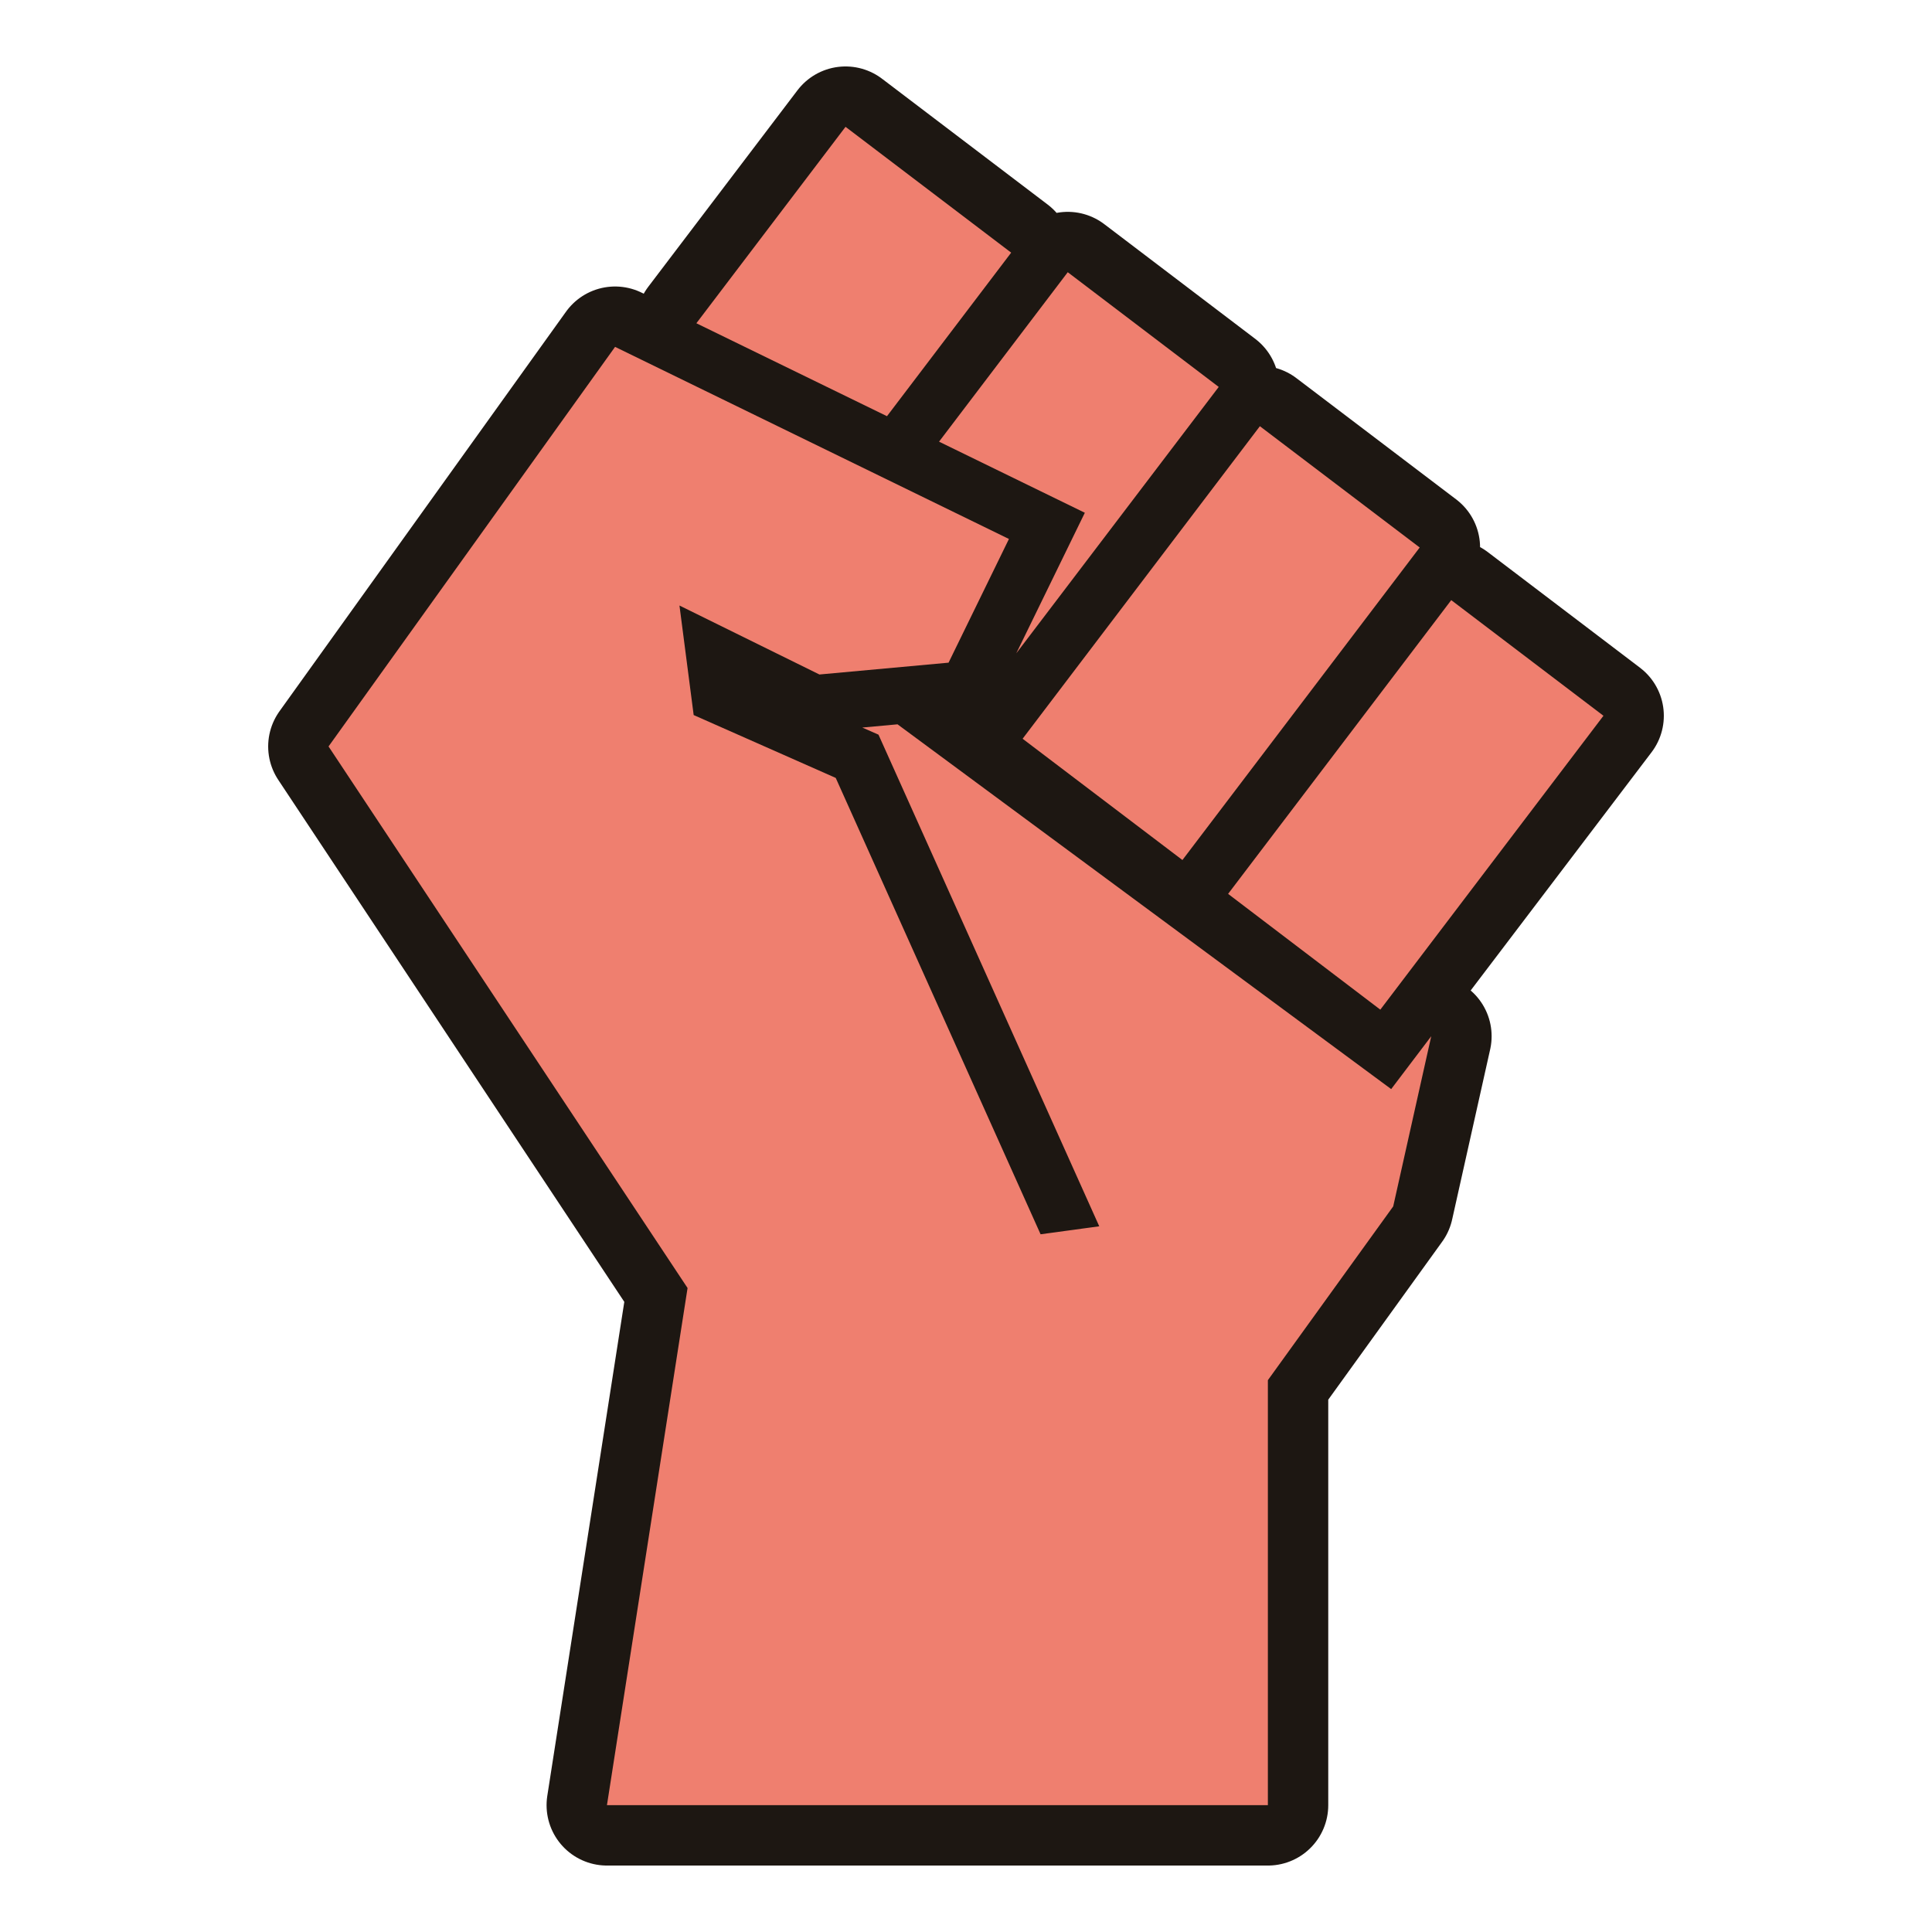
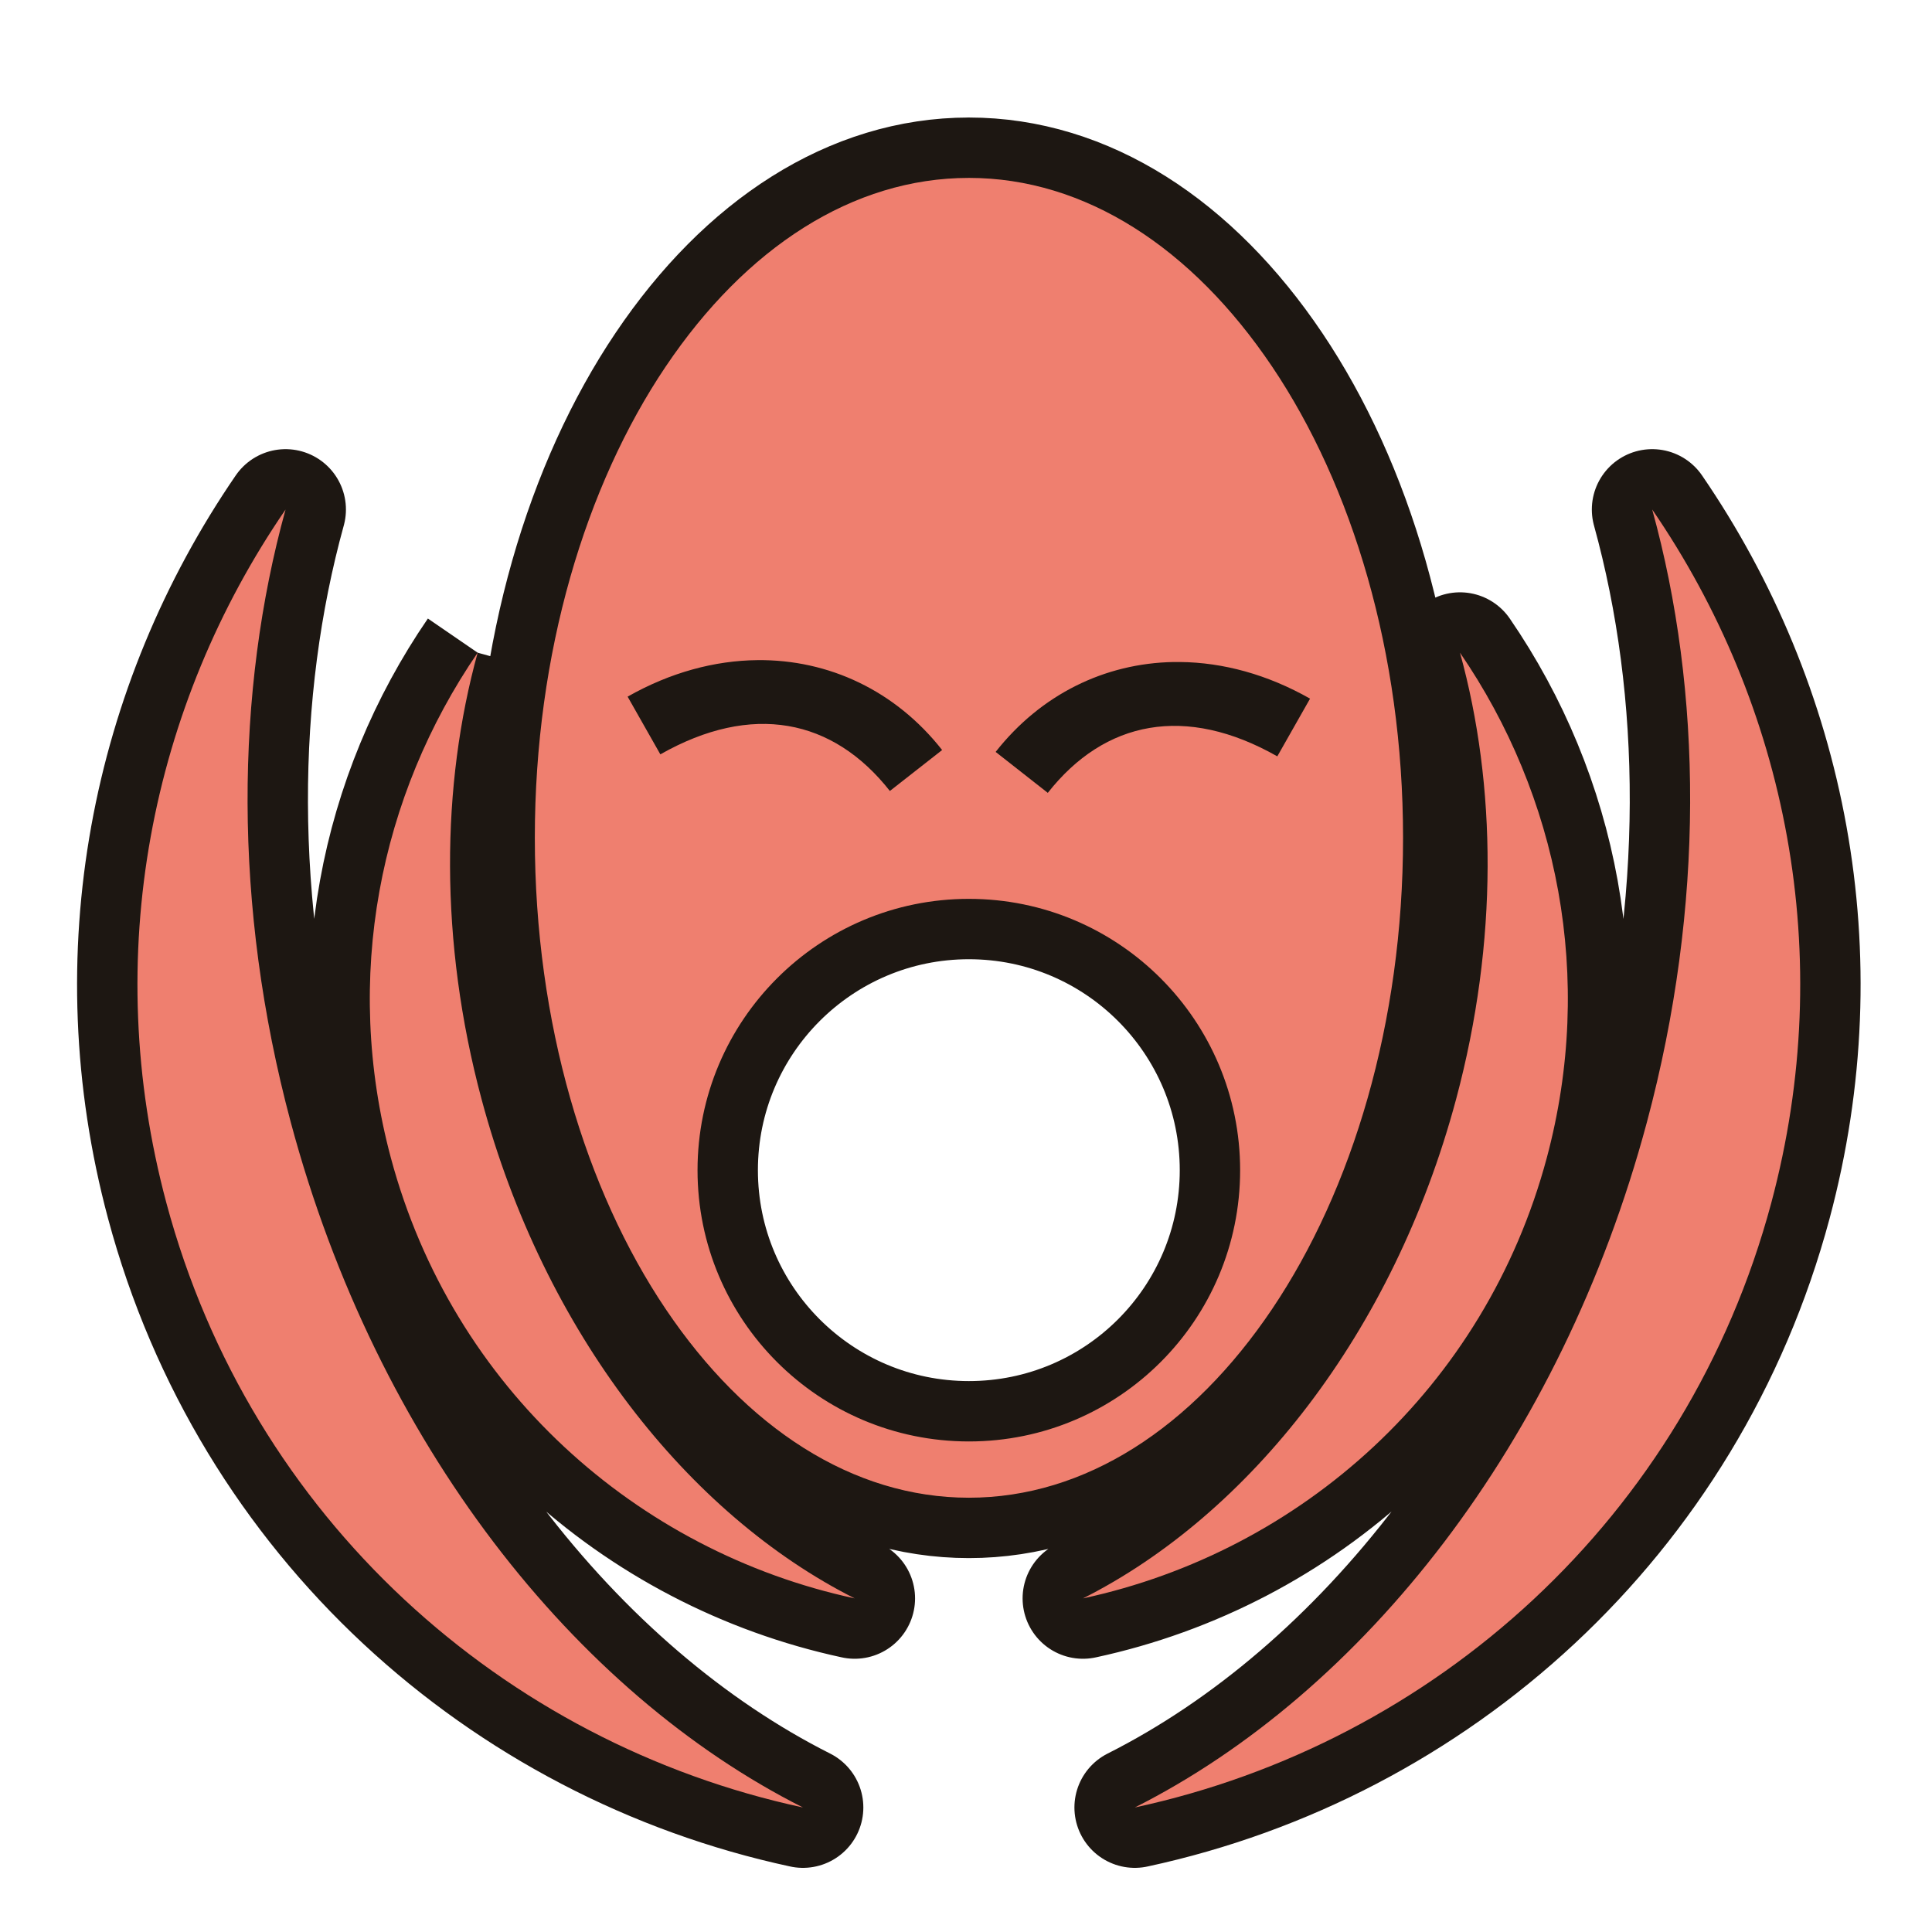
<svg xmlns="http://www.w3.org/2000/svg" width="64" height="64" viewBox="-16 -16 544 544">
  <g fill="#1d1712" stroke="#1d1712" stroke-width="34" stroke-linejoin="round">
-     <path d="m329.8 235.69l62.83-82.71l42.86 32.56l-62.83 82.75zm-12.86-9.53l66.81-88l-45-34.15l-66.81 88zm-27.48-97.78l-19.3 39.57l57-75l-42.51-32.3l-36.24 47.71zm-20.74-73.24l-46.64-35.43l-42 55.31l53.67 26.17zm107 235.52l-139-102.71l-9.92.91l4.56 2l62.16 138.43l-16.52 2.25l-57.68-128.5l-40-17.7l-4-30.84l39.41 19.42l36.36-3.33l17-34.83l-110.9-54.09l-80.68 112.51L177.6 346.67l-22.7 145.62H341V372.62l35.29-48.93L387 275.77z" />
+     <path d="M256.813 34.094c-32.67 0-62.826 19.624-85.375 53.125c-22.55 33.5-36.844 80.558-36.844 132.686s14.294 99.187 36.844 132.688s52.705 53.125 85.375 53.125s62.825-19.626 85.375-53.126s36.875-80.56 36.875-132.688s-14.326-99.187-36.875-132.687c-22.55-33.502-52.706-53.126-85.375-53.126zM64.405 127.47c-37.863 55.188-52.23 125.55-33.562 195.218c23.816 88.89 95.022 152.122 179.25 170.25C145.894 460.577 90.12 390.486 65.874 300c-16.337-60.975-15.608-121.328-1.468-172.53zm384.813 0c14.14 51.202 14.836 111.555-1.5 172.53c-24.246 90.486-79.988 160.578-144.19 192.938c84.23-18.128 155.403-81.36 179.22-170.25c18.668-69.668 4.332-140.03-33.53-195.22zM118.5 167.78c-27.588 40.212-38.04 91.49-24.438 142.25c17.355 64.767 69.225 110.823 130.594 124.033C177.88 410.485 137.26 359.43 119.594 293.5c-11.905-44.428-11.397-88.41-1.094-125.72m276.594 0c10.303 37.31 10.81 81.292-1.094 125.72c-17.666 65.93-58.285 116.985-105.063 140.563c61.37-13.21 113.24-59.266 130.594-124.032c13.603-50.76 3.152-102.038-24.436-142.25zm-197.813 2.095c20.065-.2 38.86 8.59 52 25.313l-14.718 11.53c-16.02-20.384-38.817-24.964-64.625-10.312l-9.218-16.25c12.02-6.824 24.523-10.16 36.56-10.28zm117.157.53c.625-.01 1.25-.005 1.875 0c12.04.122 24.543 3.49 36.563 10.314l-9.22 16.25c-25.806-14.653-48.603-10.103-64.624 10.28l-14.686-11.53c12.73-16.2 30.74-24.965 50.094-25.314zm-57.625 66.69c42.196 0 76.375 34.21 76.375 76.405c0 42.193-34.18 76.375-76.375 76.375s-76.406-34.18-76.406-76.375s34.21-76.406 76.406-76.406z" />
  </g>
  <g fill="#ef7f6f">
-     <path d="m329.8 235.69l62.83-82.71l42.86 32.56l-62.83 82.75zm-12.86-9.53l66.81-88l-45-34.15l-66.81 88zm-27.48-97.78l-19.3 39.57l57-75l-42.51-32.3l-36.24 47.71zm-20.74-73.24l-46.64-35.43l-42 55.31l53.67 26.17zm107 235.52l-139-102.71l-9.92.91l4.56 2l62.16 138.43l-16.52 2.25l-57.68-128.5l-40-17.7l-4-30.84l39.41 19.42l36.36-3.33l17-34.83l-110.9-54.09l-80.68 112.51L177.6 346.67l-22.7 145.62H341V372.62l35.29-48.93L387 275.77z" />
+     <path d="M256.813 34.094c-32.67 0-62.826 19.624-85.375 53.125c-22.55 33.5-36.844 80.558-36.844 132.686s14.294 99.187 36.844 132.688s52.705 53.125 85.375 53.125s62.825-19.626 85.375-53.126s36.875-80.56 36.875-132.688s-14.326-99.187-36.875-132.687c-22.55-33.502-52.706-53.126-85.375-53.126zM64.405 127.47c-37.863 55.188-52.23 125.55-33.562 195.218c23.816 88.89 95.022 152.122 179.25 170.25C145.894 460.577 90.12 390.486 65.874 300c-16.337-60.975-15.608-121.328-1.468-172.53zm384.813 0c14.14 51.202 14.836 111.555-1.5 172.53c-24.246 90.486-79.988 160.578-144.19 192.938c84.23-18.128 155.403-81.36 179.22-170.25c18.668-69.668 4.332-140.03-33.53-195.22zM118.5 167.78c-27.588 40.212-38.04 91.49-24.438 142.25c17.355 64.767 69.225 110.823 130.594 124.033C177.88 410.485 137.26 359.43 119.594 293.5c-11.905-44.428-11.397-88.41-1.094-125.72m276.594 0c10.303 37.31 10.81 81.292-1.094 125.72c-17.666 65.93-58.285 116.985-105.063 140.563c61.37-13.21 113.24-59.266 130.594-124.032c13.603-50.76 3.152-102.038-24.436-142.25zm-197.813 2.095c20.065-.2 38.86 8.59 52 25.313l-14.718 11.53c-16.02-20.384-38.817-24.964-64.625-10.312l-9.218-16.25c12.02-6.824 24.523-10.16 36.56-10.28zm117.157.53c.625-.01 1.25-.005 1.875 0c12.04.122 24.543 3.49 36.563 10.314l-9.22 16.25c-25.806-14.653-48.603-10.103-64.624 10.28l-14.686-11.53c12.73-16.2 30.74-24.965 50.094-25.314zm-57.625 66.69c42.196 0 76.375 34.21 76.375 76.405c0 42.193-34.18 76.375-76.375 76.375s-76.406-34.18-76.406-76.375s34.21-76.406 76.406-76.406z" />
  </g>
</svg>
